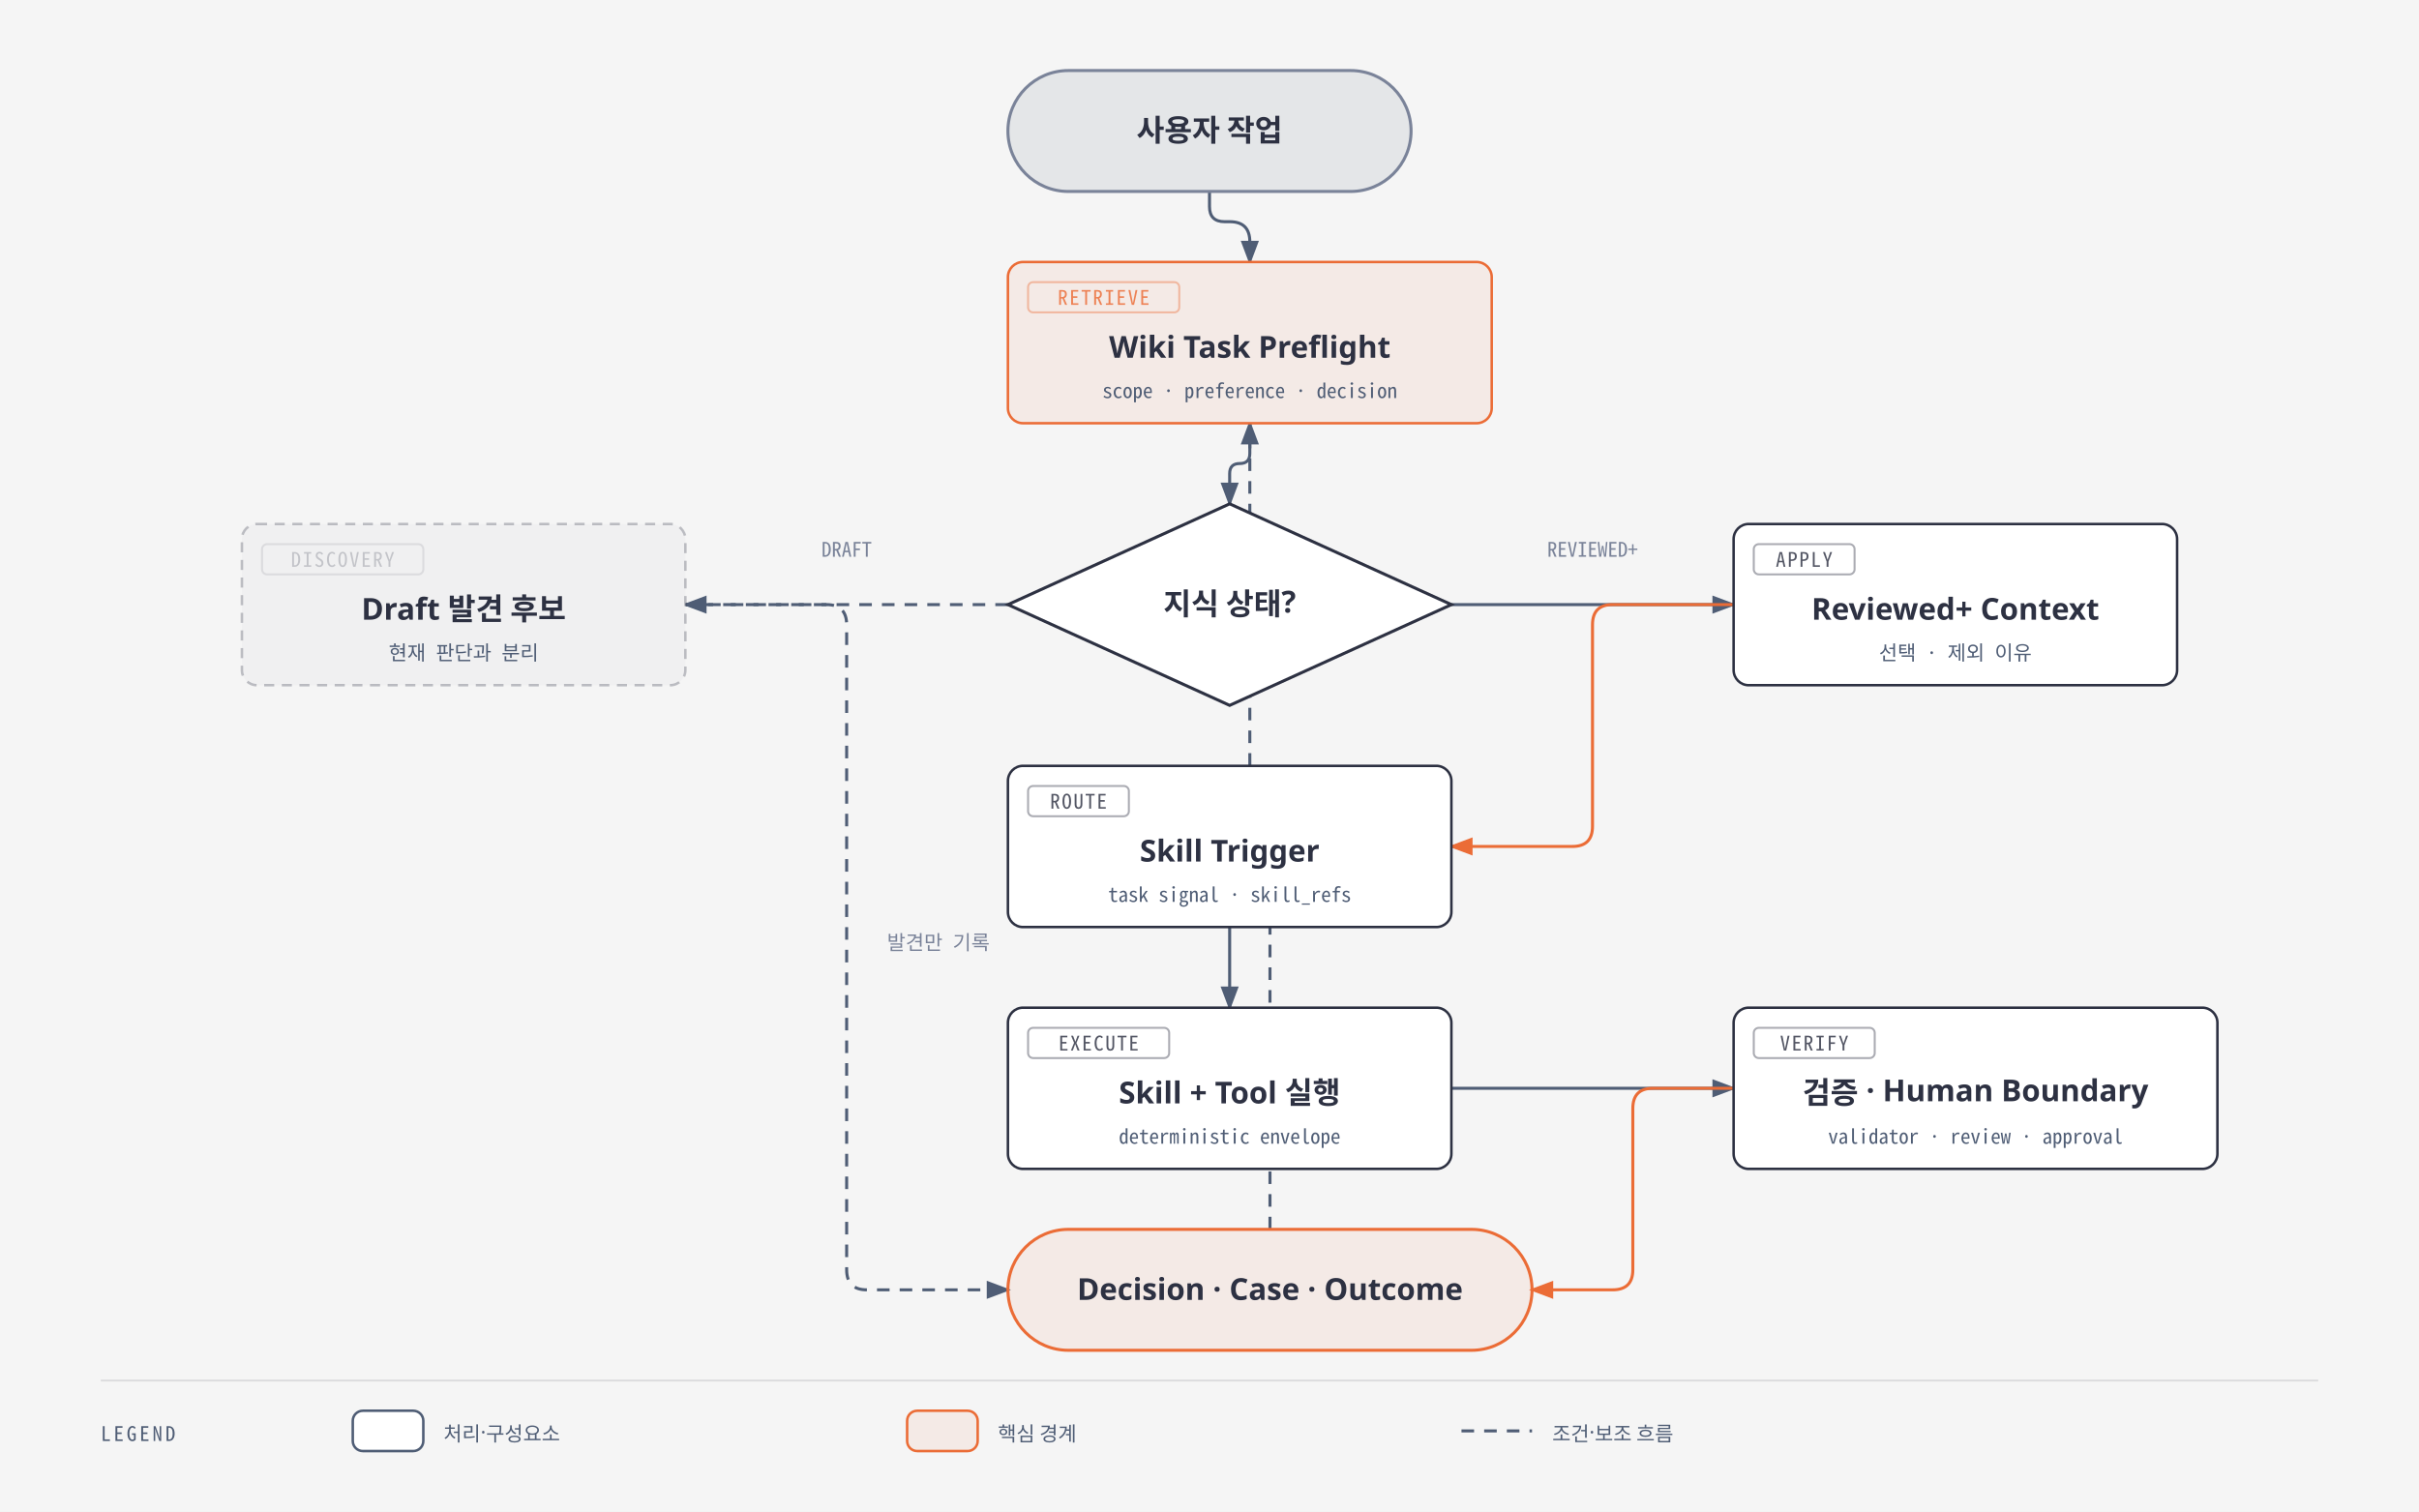
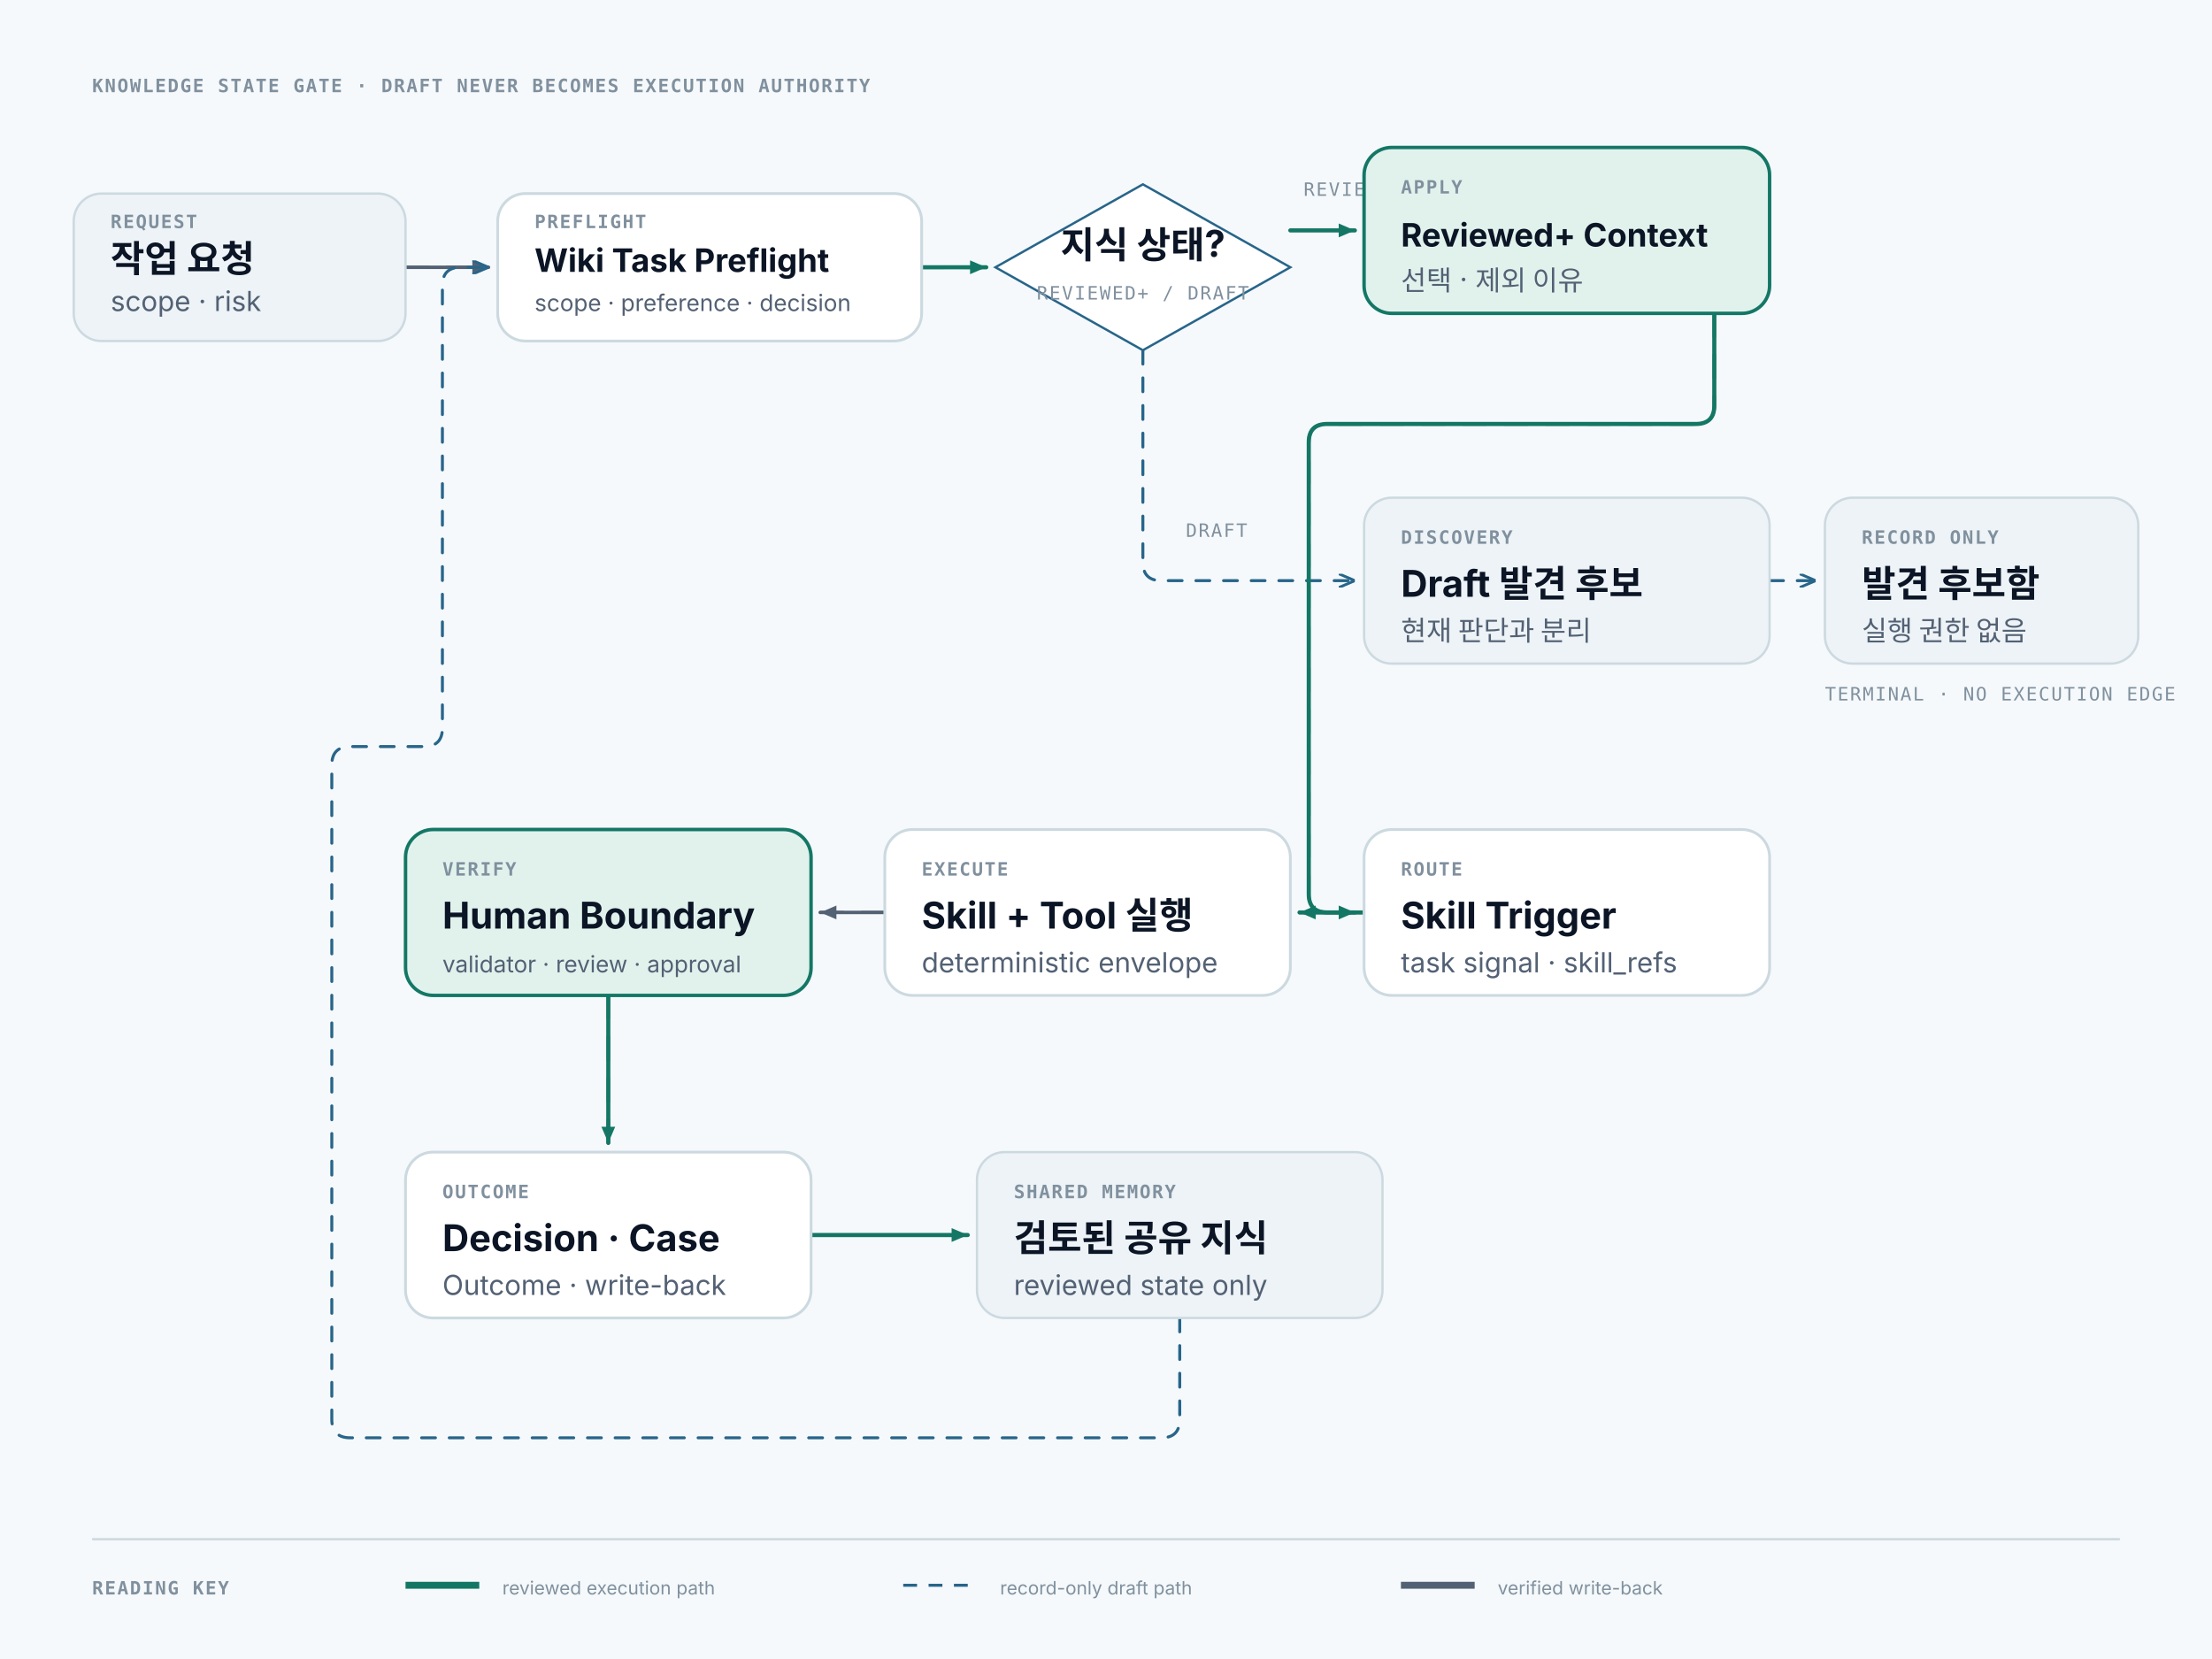
- <svg xmlns="http://www.w3.org/2000/svg" viewBox="0 0 960 600" role="img" aria-labelledby="harness-context-skill-loop-title harness-context-skill-loop-desc">
+ <svg xmlns="http://www.w3.org/2000/svg" viewBox="0 0 960 720" data-visual-kind="knowledge-flywheel" data-diagram-grammar="state" data-motion-profile="reviewed-context-loop" data-critical-font-size="12" role="img" aria-labelledby="harness-context-skill-loop-title harness-context-skill-loop-desc">
  <defs>
-     <marker id="arrow" markerWidth="8" markerHeight="6" refX="7" refY="3" orient="auto">
-       <polygon points="0 0, 8 3, 0 6" fill="#4f5d75" />
+     <marker id="arrow" markerUnits="userSpaceOnUse" markerWidth="7" markerHeight="6" refX="7" refY="3" orient="auto">
+       <path d="M0 0 L7 3 L0 6 Z" fill="#536174" />
    </marker>
-     <marker id="arrow-accent" markerWidth="8" markerHeight="6" refX="7" refY="3" orient="auto">
-       <polygon points="0 0, 8 3, 0 6" fill="#eb6c36" />
+     <marker id="arrow-signal" markerUnits="userSpaceOnUse" markerWidth="7" markerHeight="6" refX="7" refY="3" orient="auto">
+       <path d="M0 0 L7 3 L0 6 Z" fill="#147765" />
    </marker>
-     <marker id="arrow-link" markerWidth="8" markerHeight="6" refX="7" refY="3" orient="auto">
-       <polygon points="0 0, 8 3, 0 6" fill="#2e5aa8" />
+     <marker id="arrow-open" markerUnits="userSpaceOnUse" markerWidth="7" markerHeight="6" refX="7" refY="3" orient="auto">
+       <path d="M0 0 L7 3 L0 6" fill="none" stroke="#28658a" stroke-width="1.2" />
    </marker>
-     <marker id="arrow-open" markerWidth="8" markerHeight="6" refX="7" refY="3" orient="auto">
-       <polyline points="0 0, 8 3, 0 6" fill="none" stroke="#4f5d75" stroke-width="1.2" />
-     </marker>
-     <style>1&amp;family=Geist:wght@400;500;600&amp;family=Geist+Mono:wght@400;500;600&amp;display=swap');</style>
+     <style>
+     text{font-family:-apple-system,BlinkMacSystemFont,'Apple SD Gothic Neo','Noto Sans KR',sans-serif;fill:#0b1525}
+     .mono{font-family:'SFMono-Regular','Roboto Mono',Consolas,monospace;letter-spacing:.08em}
+     .label{font-size:8px;font-weight:700;fill:#80909e}
+     .title{font-size:16px;font-weight:700}
+     .meta{font-size:12px;fill:#536174}
+     .micro{font-size:8px;fill:#80909e}
+     .on-dark{fill:#ffffff}.on-dark-soft{fill:#d4e4ea}
+     .node{fill:#ffffff;stroke:#ccd9e0;stroke-width:1.2}
+     .node-soft{fill:#edf3f6;stroke:#ccd9e0;stroke-width:1}
+     .node-signal{fill:#e1f2ed;stroke:#147765;stroke-width:1.5}
+     .flow{fill:none;stroke:#536174;stroke-width:1.5;stroke-linecap:round;stroke-linejoin:round;marker-end:url(#arrow)}
+     .flow-signal{fill:none;stroke:#147765;stroke-width:1.8;stroke-linecap:round;stroke-linejoin:round;marker-end:url(#arrow-signal)}
+     .flow-dashed{fill:none;stroke:#28658a;stroke-width:1.3;stroke-dasharray:6 6;stroke-linecap:round;marker-end:url(#arrow-open)}
+     .relationship{fill:none;stroke:#536174;stroke-width:1.4;stroke-linecap:round;stroke-linejoin:round}
+     .edge-motion{fill:none;stroke:#536174;stroke-width:1.3;stroke-linecap:round;stroke-linejoin:round;pointer-events:none;marker-end:none}
+     .edge-motion--signal{stroke:#147765;stroke-width:1.5}.edge-motion--dashed{stroke:#28658a}
+     .edge-label-mask{fill:#f5f9fb}
+     .flow-live{stroke-dasharray:10 8;animation:diagram-reviewed-context-loop-flow 12s linear infinite}
+     .pulse{animation:diagram-reviewed-context-loop-focus 12s ease-in-out infinite}
+     .phase{animation:diagram-reviewed-context-loop-phase-a 12s ease-in-out infinite}
+     .phase-b{animation-name:diagram-reviewed-context-loop-phase-b}.phase-c{animation-name:diagram-reviewed-context-loop-phase-c}.phase-d{animation-name:diagram-reviewed-context-loop-phase-d}
+     @keyframes diagram-reviewed-context-loop-flow{0%{stroke-dashoffset:72;opacity:.58}8%,78%{opacity:1}90%,100%{stroke-dashoffset:-72;opacity:.82}}
+     @keyframes diagram-reviewed-context-loop-focus{0%,8%{opacity:.74}18%,78%{opacity:1}90%,100%{opacity:.84}}
+     @keyframes diagram-reviewed-context-loop-phase-a{0%,2%{opacity:.62}6%,24%{opacity:1}90%,100%{opacity:.82}}
+     @keyframes diagram-reviewed-context-loop-phase-b{0%,24%{opacity:.62}28%,46%{opacity:1}90%,100%{opacity:.82}}
+     @keyframes diagram-reviewed-context-loop-phase-c{0%,48%{opacity:.62}52%,70%{opacity:1}90%,100%{opacity:.82}}
+     @keyframes diagram-reviewed-context-loop-phase-d{0%,74%{opacity:.62}78%,90%{opacity:1}90%,100%{opacity:.82}}
+     @media(prefers-reduced-motion:reduce){.flow-live,.pulse,.phase{animation:none!important}}
+   </style>
  </defs>
-   <rect width="100%" height="100%" fill="#f5f5f5" />
-   <path d="M 480,76 V 82 Q 480,88 486,88 H 488 Q 496,88 496,96 V 104" fill="none" stroke="#4f5d75" stroke-width="1.2" marker-end="url(#arrow)" />
-   <path d="M 496,168 V 180 Q 496,184 492,184 H 492 Q 488,184 488,188 V 200" fill="none" stroke="#4f5d75" stroke-width="1.2" marker-end="url(#arrow)" />
-   <path d="M 576,240 H 688" fill="none" stroke="#4f5d75" stroke-width="1.2" marker-end="url(#arrow)" />
-   <path d="M 400,240 H 272" fill="none" stroke="#4f5d75" stroke-width="1.2" marker-end="url(#arrow)" stroke-dasharray="5,4" />
-   <path d="M 688,240 H 640 Q 632,240 632,248 V 328 Q 632,336 624,336 H 576" fill="none" stroke="#eb6c36" stroke-width="1.2" marker-end="url(#arrow-accent)" />
-   <path d="M 488,368 V 400" fill="none" stroke="#4f5d75" stroke-width="1.2" marker-end="url(#arrow)" />
-   <path d="M 576,432 H 688" fill="none" stroke="#4f5d75" stroke-width="1.2" marker-end="url(#arrow)" />
-   <path d="M 688,432 H 656 Q 648,432 648,440 V 504 Q 648,512 640,512 H 608" fill="none" stroke="#eb6c36" stroke-width="1.2" marker-end="url(#arrow-accent)" />
-   <path d="M 272,240 H 328 Q 336,240 336,248 V 504 Q 336,512 344,512 H 400" fill="none" stroke="#4f5d75" stroke-width="1.2" marker-end="url(#arrow)" stroke-dasharray="5,4" />
-   <path d="M 504,488 V 332 Q 504,328 500,328 H 500 Q 496,328 496,324 V 168" fill="none" stroke="#4f5d75" stroke-width="1.2" marker-end="url(#arrow)" stroke-dasharray="5,4" />
-   <rect x="586" y="212" width="92" height="12" rx="2" fill="#f5f5f5" />
-   <text x="632" y="221" fill="#7a8399" font-size="8" font-family="'Geist Mono','SFMono-Regular','Noto Sans Mono CJK KR',monospace" text-anchor="middle">REVIEWED+</text>
-   <rect x="306" y="212" width="60" height="12" rx="2" fill="#f5f5f5" />
-   <text x="336" y="221" fill="#7a8399" font-size="8" font-family="'Geist Mono','SFMono-Regular','Noto Sans Mono CJK KR',monospace" text-anchor="middle">DRAFT</text>
-   <rect x="348" y="368" width="68" height="12" rx="2" fill="#f5f5f5" />
-   <text x="352" y="377" fill="#7a8399" font-size="8" font-family="'Geist Mono','SFMono-Regular','Noto Sans Mono CJK KR',monospace">발견만 기록</text>
-   <rect x="516" y="400" width="60" height="12" rx="2" fill="#f5f5f5" />
-   <text x="520" y="409" fill="#7a8399" font-size="8" font-family="'Geist Mono','SFMono-Regular','Noto Sans Mono CJK KR',monospace">다음 작업</text>
-   <g id="node-task">
-     <rect x="400" y="28" width="160" height="48" rx="24" fill="rgba(79,93,117,0.10)" stroke="#7a8399" stroke-width="1.2" />
-     <text x="480" y="56" fill="#2d3142" font-size="12" font-weight="600" font-family="'Geist','Apple SD Gothic Neo','Noto Sans KR',system-ui,sans-serif" text-anchor="middle">
-       <tspan x="480" dy="0">사용자 작업</tspan>
-     </text>
+   <rect width="960" height="720" fill="#f5f9fb" />
+   <text class="label mono" x="40" y="40">KNOWLEDGE STATE GATE · DRAFT NEVER BECOMES EXECUTION AUTHORITY</text>
+   <g class="" data-edge-from="task-request" data-edge-to="task-preflight" data-edge-role="starts" data-edge-payload="task scope" data-edge-start="176 116" data-edge-end="212 116" data-edge-from-port="176 116" data-edge-to-port="216 116" data-story-edge="task-request task-preflight">
+     <path class="flow" data-edge-from="task-request" data-edge-to="task-preflight" data-edge-role="starts" data-edge-payload="task scope" data-edge-start="176 116" data-edge-end="212 116" data-edge-from-port="176 116" data-edge-to-port="216 116" data-story-edge="task-request task-preflight" d="M176 116H212" />
+     <path class="edge-motion  flow-live" d="M176 116H212" />
  </g>
-   <g id="node-preflight">
-     <rect x="400" y="104" width="192" height="64" rx="6" fill="#f5f5f5" />
-     <rect x="400" y="104" width="192" height="64" rx="6" fill="rgba(235,108,54,0.08)" stroke="#eb6c36" stroke-width="1" />
-     <rect x="408" y="112" width="60" height="12" rx="2" fill="transparent" stroke="#eb6c36" stroke-opacity="0.40" stroke-width="0.8" />
-     <text x="438" y="121" fill="#eb6c36" fill-opacity="0.82" font-size="8" font-family="'Geist Mono','SFMono-Regular','Noto Sans Mono CJK KR',monospace" text-anchor="middle" letter-spacing="0.08em">RETRIEVE</text>
-     <text x="496" y="142" fill="#2d3142" font-size="12" font-weight="600" font-family="'Geist','Apple SD Gothic Neo','Noto Sans KR',system-ui,sans-serif" text-anchor="middle">
-       <tspan x="496" dy="0">Wiki Task Preflight</tspan>
-     </text>
-     <text x="496" y="158" fill="#4f5d75" font-size="8" font-weight="400" font-family="'Geist Mono','SFMono-Regular','Noto Sans Mono CJK KR',monospace" text-anchor="middle">
-       <tspan x="496" dy="0">scope · preference · decision</tspan>
-     </text>
+   <g class="" data-edge-from="task-preflight" data-edge-to="knowledge-state" data-edge-role="classifies" data-edge-payload="review status" data-edge-start="400 116" data-edge-end="428 116" data-edge-from-port="400 116" data-edge-to-port="432 116" data-story-edge="task-preflight knowledge-state">
+     <path class="flow-signal" data-edge-from="task-preflight" data-edge-to="knowledge-state" data-edge-role="classifies" data-edge-payload="review status" data-edge-start="400 116" data-edge-end="428 116" data-edge-from-port="400 116" data-edge-to-port="432 116" data-story-edge="task-preflight knowledge-state" d="M400 116H428" />
+     <path class="edge-motion edge-motion--signal flow-live" d="M400 116H428" />
  </g>
-   <g id="node-status">
-     <polygon points="488,200 576,240 488,280 400,240" fill="#ffffff" stroke="#2d3142" stroke-width="1.2" />
-     <text x="488" y="244" fill="#2d3142" font-size="12" font-weight="600" font-family="'Geist','Apple SD Gothic Neo','Noto Sans KR',system-ui,sans-serif" text-anchor="middle">
-       <tspan x="488" dy="0">지식 상태?</tspan>
-     </text>
+   <g class="" data-edge-from="knowledge-state" data-edge-to="reviewed-application" data-edge-role="reviewed-path" data-edge-payload="REVIEWED+" data-edge-start="560 100" data-edge-end="588 100" data-edge-from-port="560 100" data-edge-to-port="592 100" data-story-edge="knowledge-state reviewed-application">
+     <path class="flow-signal" data-edge-from="knowledge-state" data-edge-to="reviewed-application" data-edge-role="reviewed-path" data-edge-payload="REVIEWED+" data-edge-start="560 100" data-edge-end="588 100" data-edge-from-port="560 100" data-edge-to-port="592 100" data-story-edge="knowledge-state reviewed-application" d="M560 100H588" />
+     <g data-edge-label="REVIEWED+">
+       <rect class="edge-label-mask" x="556" y="76" width="68" height="12" rx="2" />
+       <text class="micro mono" x="590" y="85" text-anchor="middle">REVIEWED+</text>
+     </g>
  </g>
-   <g id="node-reviewed">
-     <rect x="688" y="208" width="176" height="64" rx="6" fill="#f5f5f5" />
-     <rect x="688" y="208" width="176" height="64" rx="6" fill="#ffffff" stroke="#2d3142" stroke-width="1" />
-     <rect x="696" y="216" width="40" height="12" rx="2" fill="transparent" stroke="#2d3142" stroke-opacity="0.40" stroke-width="0.8" />
-     <text x="716" y="225" fill="#2d3142" fill-opacity="0.82" font-size="8" font-family="'Geist Mono','SFMono-Regular','Noto Sans Mono CJK KR',monospace" text-anchor="middle" letter-spacing="0.08em">APPLY</text>
-     <text x="776" y="246" fill="#2d3142" font-size="12" font-weight="600" font-family="'Geist','Apple SD Gothic Neo','Noto Sans KR',system-ui,sans-serif" text-anchor="middle">
-       <tspan x="776" dy="0">Reviewed+ Context</tspan>
-     </text>
-     <text x="776" y="262" fill="#4f5d75" font-size="8" font-weight="400" font-family="'Geist Mono','SFMono-Regular','Noto Sans Mono CJK KR',monospace" text-anchor="middle">
-       <tspan x="776" dy="0">선택 · 제외 이유</tspan>
-     </text>
+   <g class="" data-edge-from="knowledge-state" data-edge-to="draft-isolation" data-edge-role="draft-path" data-edge-payload="DRAFT" data-edge-start="496 152" data-edge-end="588 252" data-edge-from-port="496 152" data-edge-to-port="592 252" data-story-edge="knowledge-state draft-isolation">
+     <path class="flow-dashed" data-edge-from="knowledge-state" data-edge-to="draft-isolation" data-edge-role="draft-path" data-edge-payload="DRAFT" data-edge-start="496 152" data-edge-end="588 252" data-edge-from-port="496 152" data-edge-to-port="592 252" data-story-edge="knowledge-state draft-isolation" d="M496 152V244Q496 252 504 252H588" />
+     <g data-edge-label="DRAFT">
+       <rect class="edge-label-mask" x="504" y="224" width="48" height="12" rx="2" />
+       <text class="micro mono" x="528" y="233" text-anchor="middle">DRAFT</text>
+     </g>
  </g>
-   <g id="node-draft">
-     <rect x="96" y="208" width="176" height="64" rx="6" fill="#f5f5f5" />
-     <rect x="96" y="208" width="176" height="64" rx="6" fill="rgba(45,49,66,0.02)" stroke="rgba(45,49,66,0.28)" stroke-width="1" stroke-dasharray="4,3" />
-     <rect x="104" y="216" width="64" height="12" rx="2" fill="transparent" stroke="rgba(45,49,66,0.28)" stroke-opacity="0.40" stroke-width="0.8" />
-     <text x="136" y="225" fill="rgba(45,49,66,0.28)" fill-opacity="0.82" font-size="8" font-family="'Geist Mono','SFMono-Regular','Noto Sans Mono CJK KR',monospace" text-anchor="middle" letter-spacing="0.08em">DISCOVERY</text>
-     <text x="184" y="246" fill="#2d3142" font-size="12" font-weight="600" font-family="'Geist','Apple SD Gothic Neo','Noto Sans KR',system-ui,sans-serif" text-anchor="middle">
-       <tspan x="184" dy="0">Draft 발견 후보</tspan>
-     </text>
-     <text x="184" y="262" fill="#4f5d75" font-size="8" font-weight="400" font-family="'Geist Mono','SFMono-Regular','Noto Sans Mono CJK KR',monospace" text-anchor="middle">
-       <tspan x="184" dy="0">현재 판단과 분리</tspan>
-     </text>
+   <g class="" data-edge-from="draft-isolation" data-edge-to="discovery-inbox" data-edge-role="record-only" data-edge-payload="discovery candidate" data-edge-start="768 252" data-edge-end="788 252" data-edge-from-port="768 252" data-edge-to-port="792 252" data-story-edge="draft-isolation discovery-inbox">
+     <path class="flow-dashed" data-edge-from="draft-isolation" data-edge-to="discovery-inbox" data-edge-role="record-only" data-edge-payload="discovery candidate" data-edge-start="768 252" data-edge-end="788 252" data-edge-from-port="768 252" data-edge-to-port="792 252" data-story-edge="draft-isolation discovery-inbox" d="M768 252H788" />
  </g>
-   <g id="node-trigger">
-     <rect x="400" y="304" width="176" height="64" rx="6" fill="#f5f5f5" />
-     <rect x="400" y="304" width="176" height="64" rx="6" fill="#ffffff" stroke="#2d3142" stroke-width="1" />
-     <rect x="408" y="312" width="40" height="12" rx="2" fill="transparent" stroke="#2d3142" stroke-opacity="0.40" stroke-width="0.8" />
-     <text x="428" y="321" fill="#2d3142" fill-opacity="0.82" font-size="8" font-family="'Geist Mono','SFMono-Regular','Noto Sans Mono CJK KR',monospace" text-anchor="middle" letter-spacing="0.08em">ROUTE</text>
-     <text x="488" y="342" fill="#2d3142" font-size="12" font-weight="600" font-family="'Geist','Apple SD Gothic Neo','Noto Sans KR',system-ui,sans-serif" text-anchor="middle">
-       <tspan x="488" dy="0">Skill Trigger</tspan>
-     </text>
-     <text x="488" y="358" fill="#4f5d75" font-size="8" font-weight="400" font-family="'Geist Mono','SFMono-Regular','Noto Sans Mono CJK KR',monospace" text-anchor="middle">
-       <tspan x="488" dy="0">task signal · skill_refs</tspan>
-     </text>
+   <g class="phase-b" data-edge-from="reviewed-application" data-edge-to="skill-trigger" data-edge-role="context-hint" data-edge-payload="reviewed context" data-edge-start="744 136" data-edge-end="588 396" data-edge-from-port="744 136" data-edge-to-port="592 396" data-story-edge="reviewed-application skill-trigger">
+     <path class="flow-signal" data-edge-from="reviewed-application" data-edge-to="skill-trigger" data-edge-role="context-hint" data-edge-payload="reviewed context" data-edge-start="744 136" data-edge-end="588 396" data-edge-from-port="744 136" data-edge-to-port="592 396" data-story-edge="reviewed-application skill-trigger" d="M744 136V176Q744 184 736 184H576Q568 184 568 192V388Q568 396 576 396H588" />
+     <path class="edge-motion edge-motion--signal flow-live" d="M744 136V176Q744 184 736 184H576Q568 184 568 192V388Q568 396 576 396H588" />
  </g>
-   <g id="node-execute">
-     <rect x="400" y="400" width="176" height="64" rx="6" fill="#f5f5f5" />
-     <rect x="400" y="400" width="176" height="64" rx="6" fill="#ffffff" stroke="#2d3142" stroke-width="1" />
-     <rect x="408" y="408" width="56" height="12" rx="2" fill="transparent" stroke="#2d3142" stroke-opacity="0.40" stroke-width="0.8" />
-     <text x="436" y="417" fill="#2d3142" fill-opacity="0.82" font-size="8" font-family="'Geist Mono','SFMono-Regular','Noto Sans Mono CJK KR',monospace" text-anchor="middle" letter-spacing="0.08em">EXECUTE</text>
-     <text x="488" y="438" fill="#2d3142" font-size="12" font-weight="600" font-family="'Geist','Apple SD Gothic Neo','Noto Sans KR',system-ui,sans-serif" text-anchor="middle">
-       <tspan x="488" dy="0">Skill + Tool 실행</tspan>
-     </text>
-     <text x="488" y="454" fill="#4f5d75" font-size="8" font-weight="400" font-family="'Geist Mono','SFMono-Regular','Noto Sans Mono CJK KR',monospace" text-anchor="middle">
-       <tspan x="488" dy="0">deterministic envelope</tspan>
-     </text>
+   <g class="phase-b" data-edge-from="skill-trigger" data-edge-to="execution-envelope" data-edge-role="selects" data-edge-payload="skill_refs" data-edge-start="592 396" data-edge-end="564 396" data-edge-from-port="592 396" data-edge-to-port="560 396" data-story-edge="skill-trigger execution-envelope">
+     <path class="flow-signal" data-edge-from="skill-trigger" data-edge-to="execution-envelope" data-edge-role="selects" data-edge-payload="skill_refs" data-edge-start="592 396" data-edge-end="564 396" data-edge-from-port="592 396" data-edge-to-port="560 396" data-story-edge="skill-trigger execution-envelope" d="M592 396H564" />
+     <path class="edge-motion edge-motion--signal flow-live" d="M592 396H564" />
  </g>
-   <g id="node-verify">
-     <rect x="688" y="400" width="192" height="64" rx="6" fill="#f5f5f5" />
-     <rect x="688" y="400" width="192" height="64" rx="6" fill="#ffffff" stroke="#2d3142" stroke-width="1" />
-     <rect x="696" y="408" width="48" height="12" rx="2" fill="transparent" stroke="#2d3142" stroke-opacity="0.40" stroke-width="0.8" />
-     <text x="720" y="417" fill="#2d3142" fill-opacity="0.82" font-size="8" font-family="'Geist Mono','SFMono-Regular','Noto Sans Mono CJK KR',monospace" text-anchor="middle" letter-spacing="0.08em">VERIFY</text>
-     <text x="784" y="438" fill="#2d3142" font-size="12" font-weight="600" font-family="'Geist','Apple SD Gothic Neo','Noto Sans KR',system-ui,sans-serif" text-anchor="middle">
-       <tspan x="784" dy="0">검증 · Human Boundary</tspan>
-     </text>
-     <text x="784" y="454" fill="#4f5d75" font-size="8" font-weight="400" font-family="'Geist Mono','SFMono-Regular','Noto Sans Mono CJK KR',monospace" text-anchor="middle">
-       <tspan x="784" dy="0">validator · review · approval</tspan>
-     </text>
+   <g class="phase-c" data-edge-from="execution-envelope" data-edge-to="human-boundary" data-edge-role="candidate-output" data-edge-payload="work artifact" data-edge-start="384 396" data-edge-end="356 396" data-edge-from-port="384 396" data-edge-to-port="352 396" data-story-edge="execution-envelope human-boundary">
+     <path class="flow" data-edge-from="execution-envelope" data-edge-to="human-boundary" data-edge-role="candidate-output" data-edge-payload="work artifact" data-edge-start="384 396" data-edge-end="356 396" data-edge-from-port="384 396" data-edge-to-port="352 396" data-story-edge="execution-envelope human-boundary" d="M384 396H356" />
+     <path class="edge-motion  flow-live" d="M384 396H356" />
  </g>
-   <g id="node-record">
-     <rect x="400" y="488" width="208" height="48" rx="24" fill="rgba(235,108,54,0.08)" stroke="#eb6c36" stroke-width="1.2" />
-     <text x="504" y="516" fill="#2d3142" font-size="12" font-weight="600" font-family="'Geist','Apple SD Gothic Neo','Noto Sans KR',system-ui,sans-serif" text-anchor="middle">
-       <tspan x="504" dy="0">Decision · Case · Outcome</tspan>
-     </text>
+   <g class="phase-d" data-edge-from="human-boundary" data-edge-to="outcome-writeback" data-edge-role="accepts" data-edge-payload="verified result" data-edge-start="264 432" data-edge-end="264 496" data-edge-from-port="264 432" data-edge-to-port="264 500" data-story-edge="human-boundary outcome-writeback">
+     <path class="flow-signal" data-edge-from="human-boundary" data-edge-to="outcome-writeback" data-edge-role="accepts" data-edge-payload="verified result" data-edge-start="264 432" data-edge-end="264 496" data-edge-from-port="264 432" data-edge-to-port="264 500" data-story-edge="human-boundary outcome-writeback" d="M264 432V496" />
+     <path class="edge-motion edge-motion--signal flow-live" d="M264 432V496" />
  </g>
-   <line x1="40" y1="548" x2="920" y2="548" stroke="rgba(45,49,66,0.12)" stroke-width="0.8" />
-   <text x="40" y="572" fill="#4f5d75" font-size="8" font-family="'Geist Mono','SFMono-Regular','Noto Sans Mono CJK KR',monospace" letter-spacing="0.14em">LEGEND</text>
-   <rect x="140" y="560" width="28" height="16" rx="4" fill="#ffffff" stroke="#4f5d75" stroke-width="1" />
-   <text x="176" y="572" fill="#4f5d75" font-size="8" font-family="'Geist','Apple SD Gothic Neo','Noto Sans KR',system-ui,sans-serif">처리·구성요소</text>
-   <rect x="360" y="560" width="28" height="16" rx="4" fill="rgba(235,108,54,0.08)" stroke="#eb6c36" stroke-width="1" />
-   <text x="396" y="572" fill="#4f5d75" font-size="8" font-family="'Geist','Apple SD Gothic Neo','Noto Sans KR',system-ui,sans-serif">핵심 경계</text>
-   <line x1="580" y1="568" x2="608" y2="568" stroke="#4f5d75" stroke-width="1.2" stroke-dasharray="5,4" />
-   <text x="616" y="572" fill="#4f5d75" font-size="8" font-family="'Geist','Apple SD Gothic Neo','Noto Sans KR',system-ui,sans-serif">조건·보조 흐름</text>
+   <g class="" data-edge-from="outcome-writeback" data-edge-to="shared-memory" data-edge-role="writes" data-edge-payload="Decision · Case · Outcome" data-edge-start="352 536" data-edge-end="420 536" data-edge-from-port="352 536" data-edge-to-port="424 536" data-story-edge="outcome-writeback shared-memory">
+     <path class="flow-signal" data-edge-from="outcome-writeback" data-edge-to="shared-memory" data-edge-role="writes" data-edge-payload="Decision · Case · Outcome" data-edge-start="352 536" data-edge-end="420 536" data-edge-from-port="352 536" data-edge-to-port="424 536" data-story-edge="outcome-writeback shared-memory" d="M352 536H420" />
+   </g>
+   <g class="" data-edge-from="shared-memory" data-edge-to="task-preflight" data-edge-role="reviewed-feedback" data-edge-payload="reviewed state only" data-edge-start="512 572" data-edge-end="212 116" data-edge-from-port="512 572" data-edge-to-port="216 116" data-story-edge="shared-memory task-preflight">
+     <path class="flow-dashed" data-edge-from="shared-memory" data-edge-to="task-preflight" data-edge-role="reviewed-feedback" data-edge-payload="reviewed state only" data-edge-start="512 572" data-edge-end="212 116" data-edge-from-port="512 572" data-edge-to-port="216 116" data-story-edge="shared-memory task-preflight" d="M512 572V616Q512 624 504 624H152Q144 624 144 616V332Q144 324 152 324H184Q192 324 192 316V124Q192 116 200 116H212" />
+   </g>
+   <g data-concept="task-request" data-story-node="task-request" data-semantic-role="actor" data-semantic-label="작업 요청" data-semantic-outputs="">
+     <g data-fit-region="32 84 144 64" data-layout-node="task-request 32 84 144 64">
+       <rect class="node-soft" x="32" y="84" width="144" height="64" rx="12" />
+       <text class="label mono" x="48" y="99">REQUEST</text>
+       <text class="title" x="48" y="118">작업 요청</text>
+       <text class="meta" x="48" y="135">scope · risk</text>
+     </g>
+   </g>
+   <g data-concept="task-preflight" data-story-node="task-preflight" data-semantic-role="component" data-semantic-label="Wiki Task Preflight" data-semantic-outputs="knowledge state">
+     <g data-fit-region="216 84 184 64" data-layout-node="task-preflight 216 84 184 64">
+       <rect class="node" x="216" y="84" width="184" height="64" rx="12" />
+       <text class="label mono" x="232" y="99">PREFLIGHT</text>
+       <text class="title" font-size="14" style="font-size:14px" x="232" y="118">Wiki Task Preflight</text>
+       <text class="meta" font-size="10" style="font-size:10px" x="232" y="135">scope · preference · decision</text>
+     </g>
+   </g>
+   <g data-concept="knowledge-state" data-story-node="knowledge-state" data-semantic-role="decision" data-semantic-label="지식 상태?" data-semantic-outputs="">
+     <g data-layout-node="knowledge-state 432 80 128 72">
+       <path d="M496 80L560 116L496 152L432 116Z" fill="#ffffff" stroke="#28658a" />
+       <text class="title" x="496" y="112" text-anchor="middle">지식 상태?</text>
+       <text class="micro mono" x="496" y="130" text-anchor="middle">REVIEWED+ / DRAFT</text>
+     </g>
+   </g>
+   <g data-concept="reviewed-application" data-story-node="reviewed-application" data-semantic-role="artifact" data-semantic-label="Reviewed+ Context" data-semantic-outputs="">
+     <g data-fit-region="592 64 176 72" data-layout-node="reviewed-application 592 64 176 72">
+       <rect class="node-signal" x="592" y="64" width="176" height="72" rx="12" />
+       <text class="label mono" x="608" y="84">APPLY</text>
+       <text class="title" font-size="14" style="font-size:14px" x="608" y="107">Reviewed+ Context</text>
+       <text class="meta" x="608" y="126">선택 · 제외 이유</text>
+     </g>
+   </g>
+   <g data-concept="draft-isolation" data-story-node="draft-isolation" data-semantic-role="artifact" data-semantic-label="Draft 발견 후보" data-semantic-outputs="">
+     <g data-fit-region="592 216 176 72" data-layout-node="draft-isolation 592 216 176 72">
+       <rect class="node-soft" x="592" y="216" width="176" height="72" rx="12" />
+       <text class="label mono" x="608" y="236">DISCOVERY</text>
+       <text class="title" x="608" y="259">Draft 발견 후보</text>
+       <text class="meta" x="608" y="278">현재 판단과 분리</text>
+     </g>
+   </g>
+   <g data-concept="discovery-inbox" data-story-node="discovery-inbox" data-semantic-role="store" data-semantic-label="발견 후보함" data-semantic-outputs="">
+     <g data-fit-region="792 216 136 72" data-layout-node="discovery-inbox 792 216 136 72">
+       <rect class="node-soft" x="792" y="216" width="136" height="72" rx="12" />
+       <text class="label mono" x="808" y="236">RECORD ONLY</text>
+       <text class="title" x="808" y="259">발견 후보함</text>
+       <text class="meta" x="808" y="278">실행 권한 없음</text>
+     </g>
+   </g>
+   <g data-concept="skill-trigger" data-story-node="skill-trigger" data-semantic-role="component" data-semantic-label="Skill Trigger" data-semantic-outputs="skill_refs">
+     <g data-fit-region="592 360 176 72" data-layout-node="skill-trigger 592 360 176 72">
+       <rect class="node" x="592" y="360" width="176" height="72" rx="12" />
+       <text class="label mono" x="608" y="380">ROUTE</text>
+       <text class="title" x="608" y="403">Skill Trigger</text>
+       <text class="meta" x="608" y="422">task signal · skill_refs</text>
+     </g>
+   </g>
+   <g data-concept="execution-envelope" data-story-node="execution-envelope" data-semantic-role="component" data-semantic-label="Skill + Tool 실행" data-semantic-outputs="work artifact">
+     <g data-fit-region="384 360 176 72" data-layout-node="execution-envelope 384 360 176 72">
+       <rect class="node" x="384" y="360" width="176" height="72" rx="12" />
+       <text class="label mono" x="400" y="380">EXECUTE</text>
+       <text class="title" x="400" y="403">Skill + Tool 실행</text>
+       <text class="meta" x="400" y="422">deterministic envelope</text>
+     </g>
+   </g>
+   <g data-concept="human-boundary" data-story-node="human-boundary" data-semantic-role="boundary" data-semantic-label="Human Boundary" data-semantic-outputs="verified result">
+     <g data-fit-region="176 360 176 72" data-layout-node="human-boundary 176 360 176 72">
+       <rect class="node-signal" x="176" y="360" width="176" height="72" rx="12" />
+       <text class="label mono" x="192" y="380">VERIFY</text>
+       <text class="title" x="192" y="403">Human Boundary</text>
+       <text class="meta" font-size="10" style="font-size:10px" x="192" y="422">validator · review · approval</text>
+     </g>
+   </g>
+   <g data-concept="outcome-writeback" data-story-node="outcome-writeback" data-semantic-role="artifact" data-semantic-label="Decision · Case · Outcome" data-semantic-outputs="">
+     <g data-fit-region="176 500 176 72" data-layout-node="outcome-writeback 176 500 176 72">
+       <rect class="node" x="176" y="500" width="176" height="72" rx="12" />
+       <text class="label mono" x="192" y="520">OUTCOME</text>
+       <text class="title" x="192" y="543">Decision · Case</text>
+       <text class="meta" x="192" y="562">Outcome · write-back</text>
+     </g>
+   </g>
+   <g data-concept="shared-memory" data-story-node="shared-memory" data-semantic-role="store" data-semantic-label="Shared memory" data-semantic-outputs="">
+     <g data-fit-region="424 500 176 72" data-layout-node="shared-memory 424 500 176 72">
+       <rect class="node-soft" x="424" y="500" width="176" height="72" rx="12" />
+       <text class="label mono" x="440" y="520">SHARED MEMORY</text>
+       <text class="title" x="440" y="543">검토된 공유 지식</text>
+       <text class="meta" x="440" y="562">reviewed state only</text>
+     </g>
+   </g>
+   <text class="micro mono" x="792" y="304">TERMINAL · NO EXECUTION EDGE</text>
+   <line x1="40" y1="668" x2="920" y2="668" stroke="#ccd9e0" />
+   <text class="label mono" x="40" y="692">READING KEY</text>
+   <line x1="176" y1="688" x2="208" y2="688" stroke="#147765" stroke-width="3" />
+   <text class="micro" x="218" y="692">reviewed execution path</text>
+   <line x1="392" y1="688" x2="424" y2="688" stroke="#28658a" stroke-width="1.3" stroke-dasharray="6 5" />
+   <text class="micro" x="434" y="692">record-only draft path</text>
+   <line x1="608" y1="688" x2="640" y2="688" stroke="#536174" stroke-width="3" />
+   <text class="micro" x="650" y="692">verified write-back</text>
</svg>
